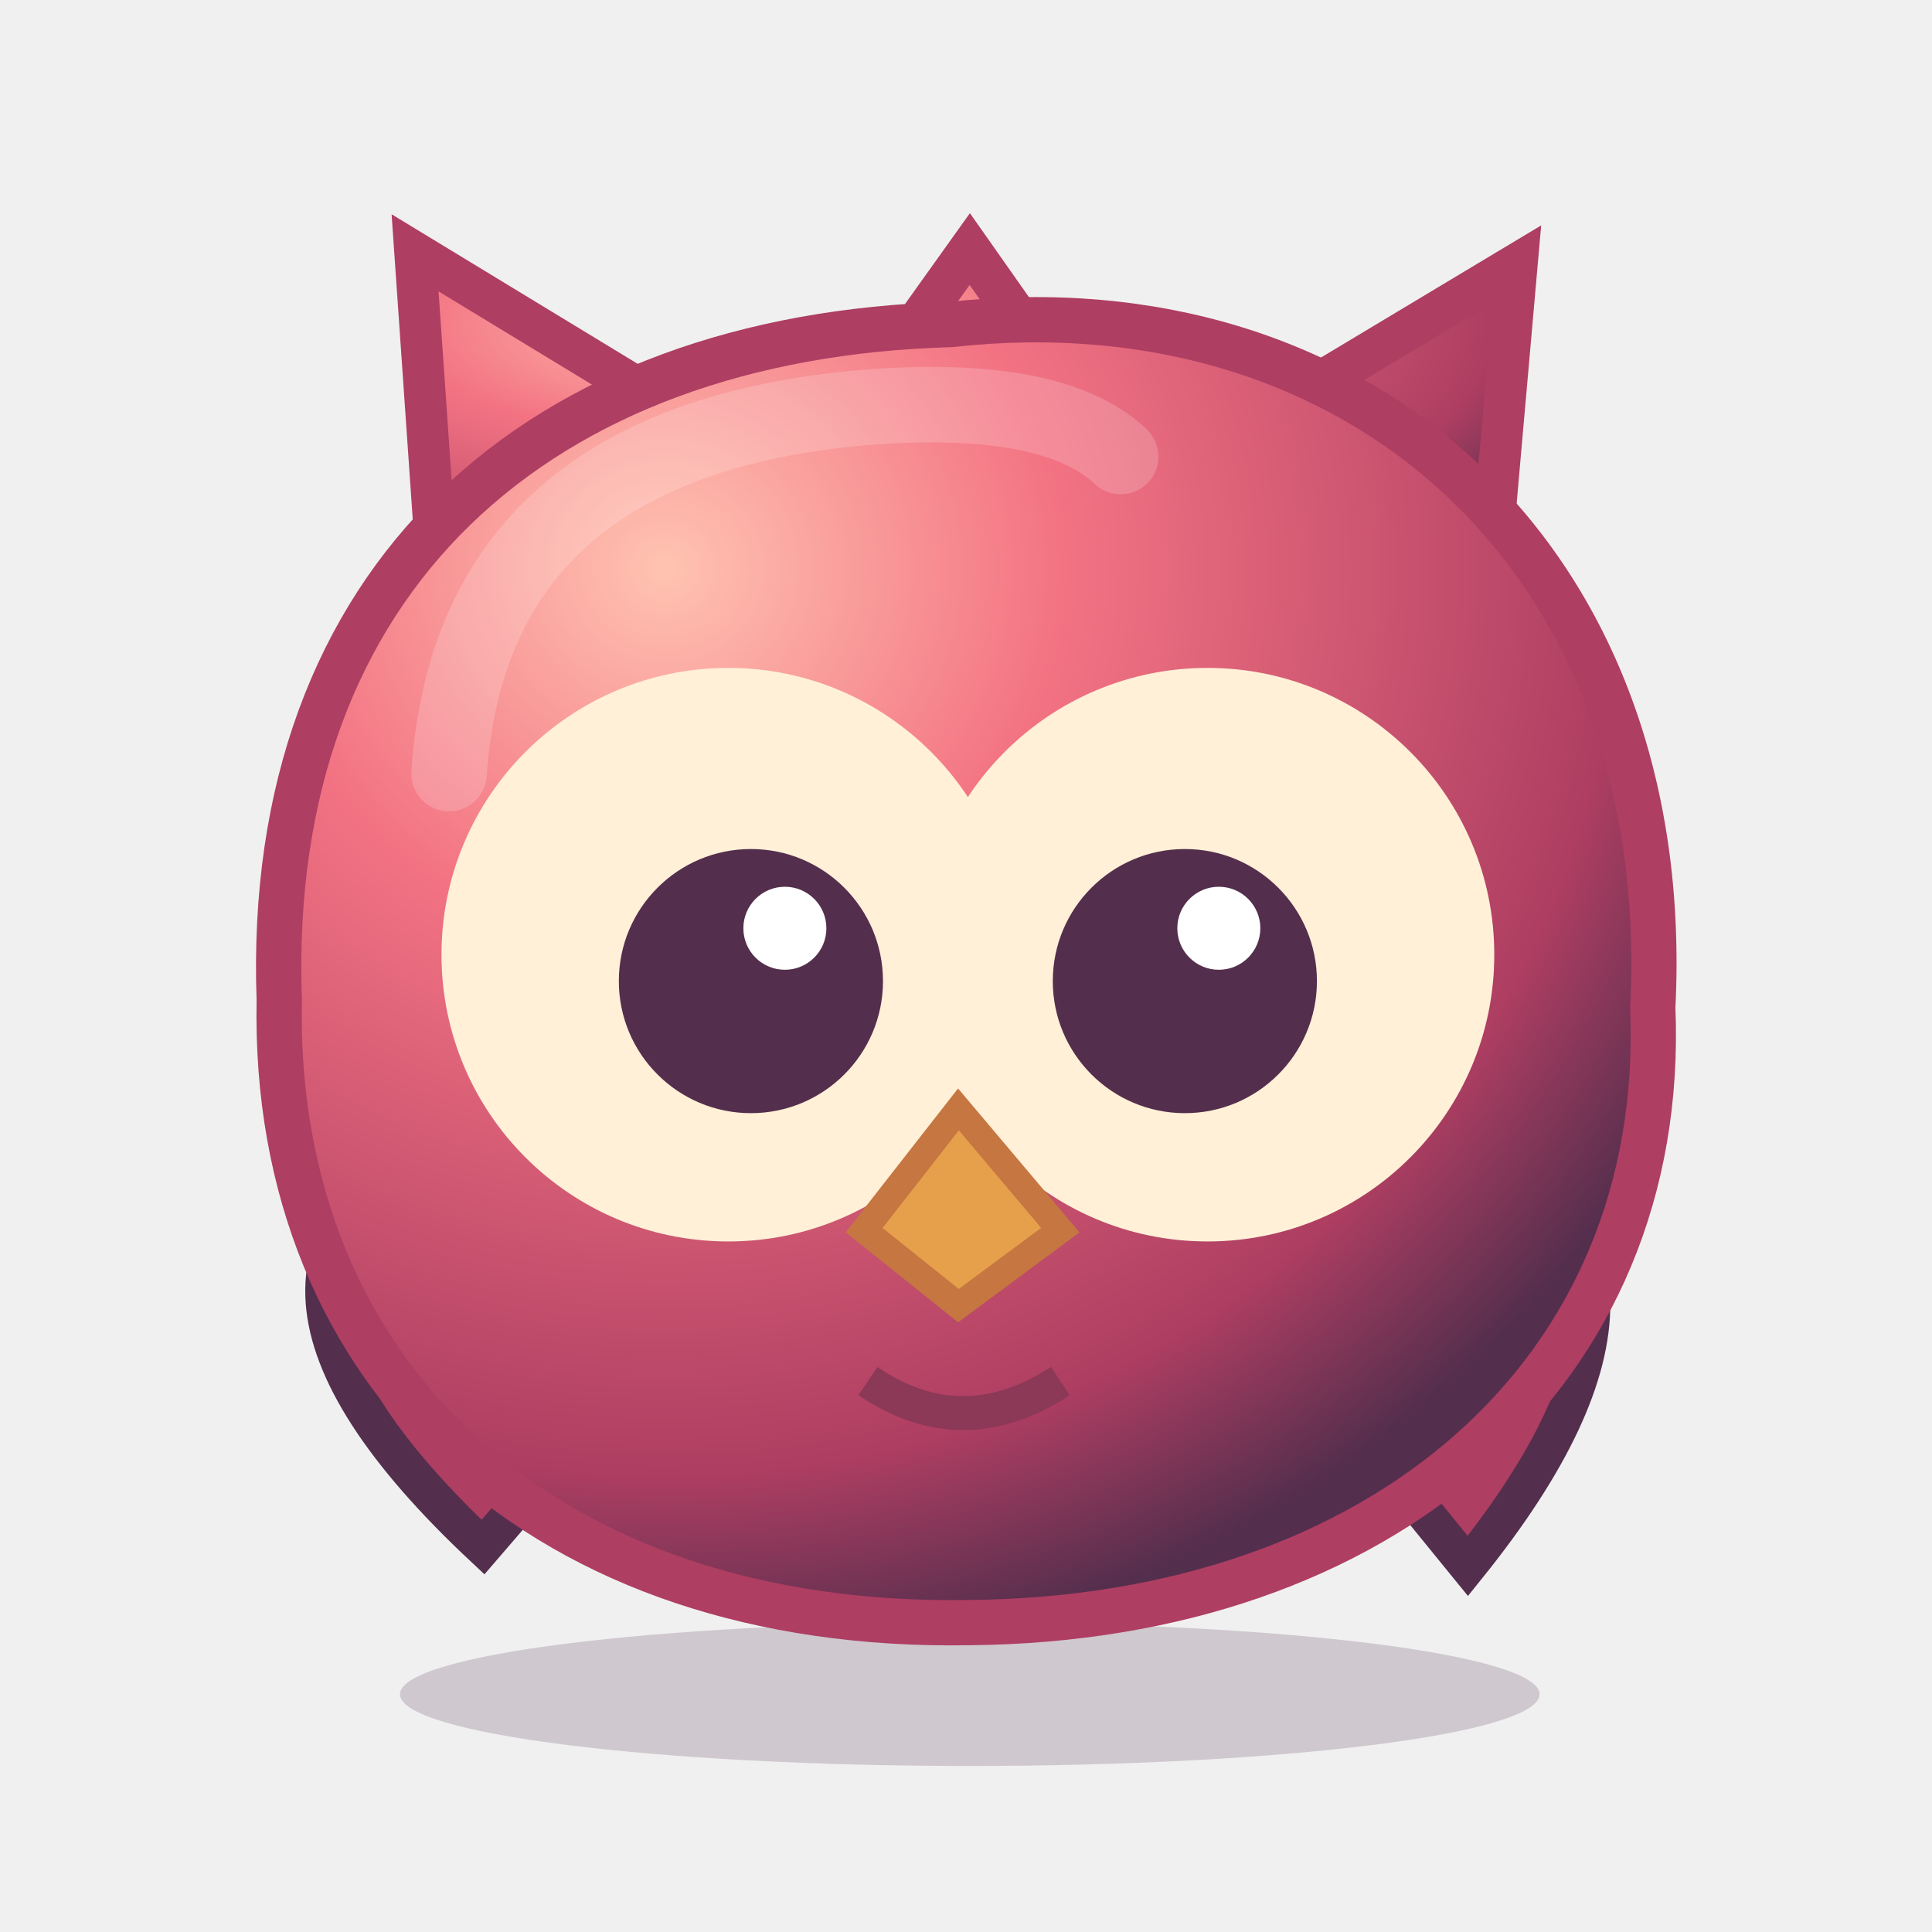
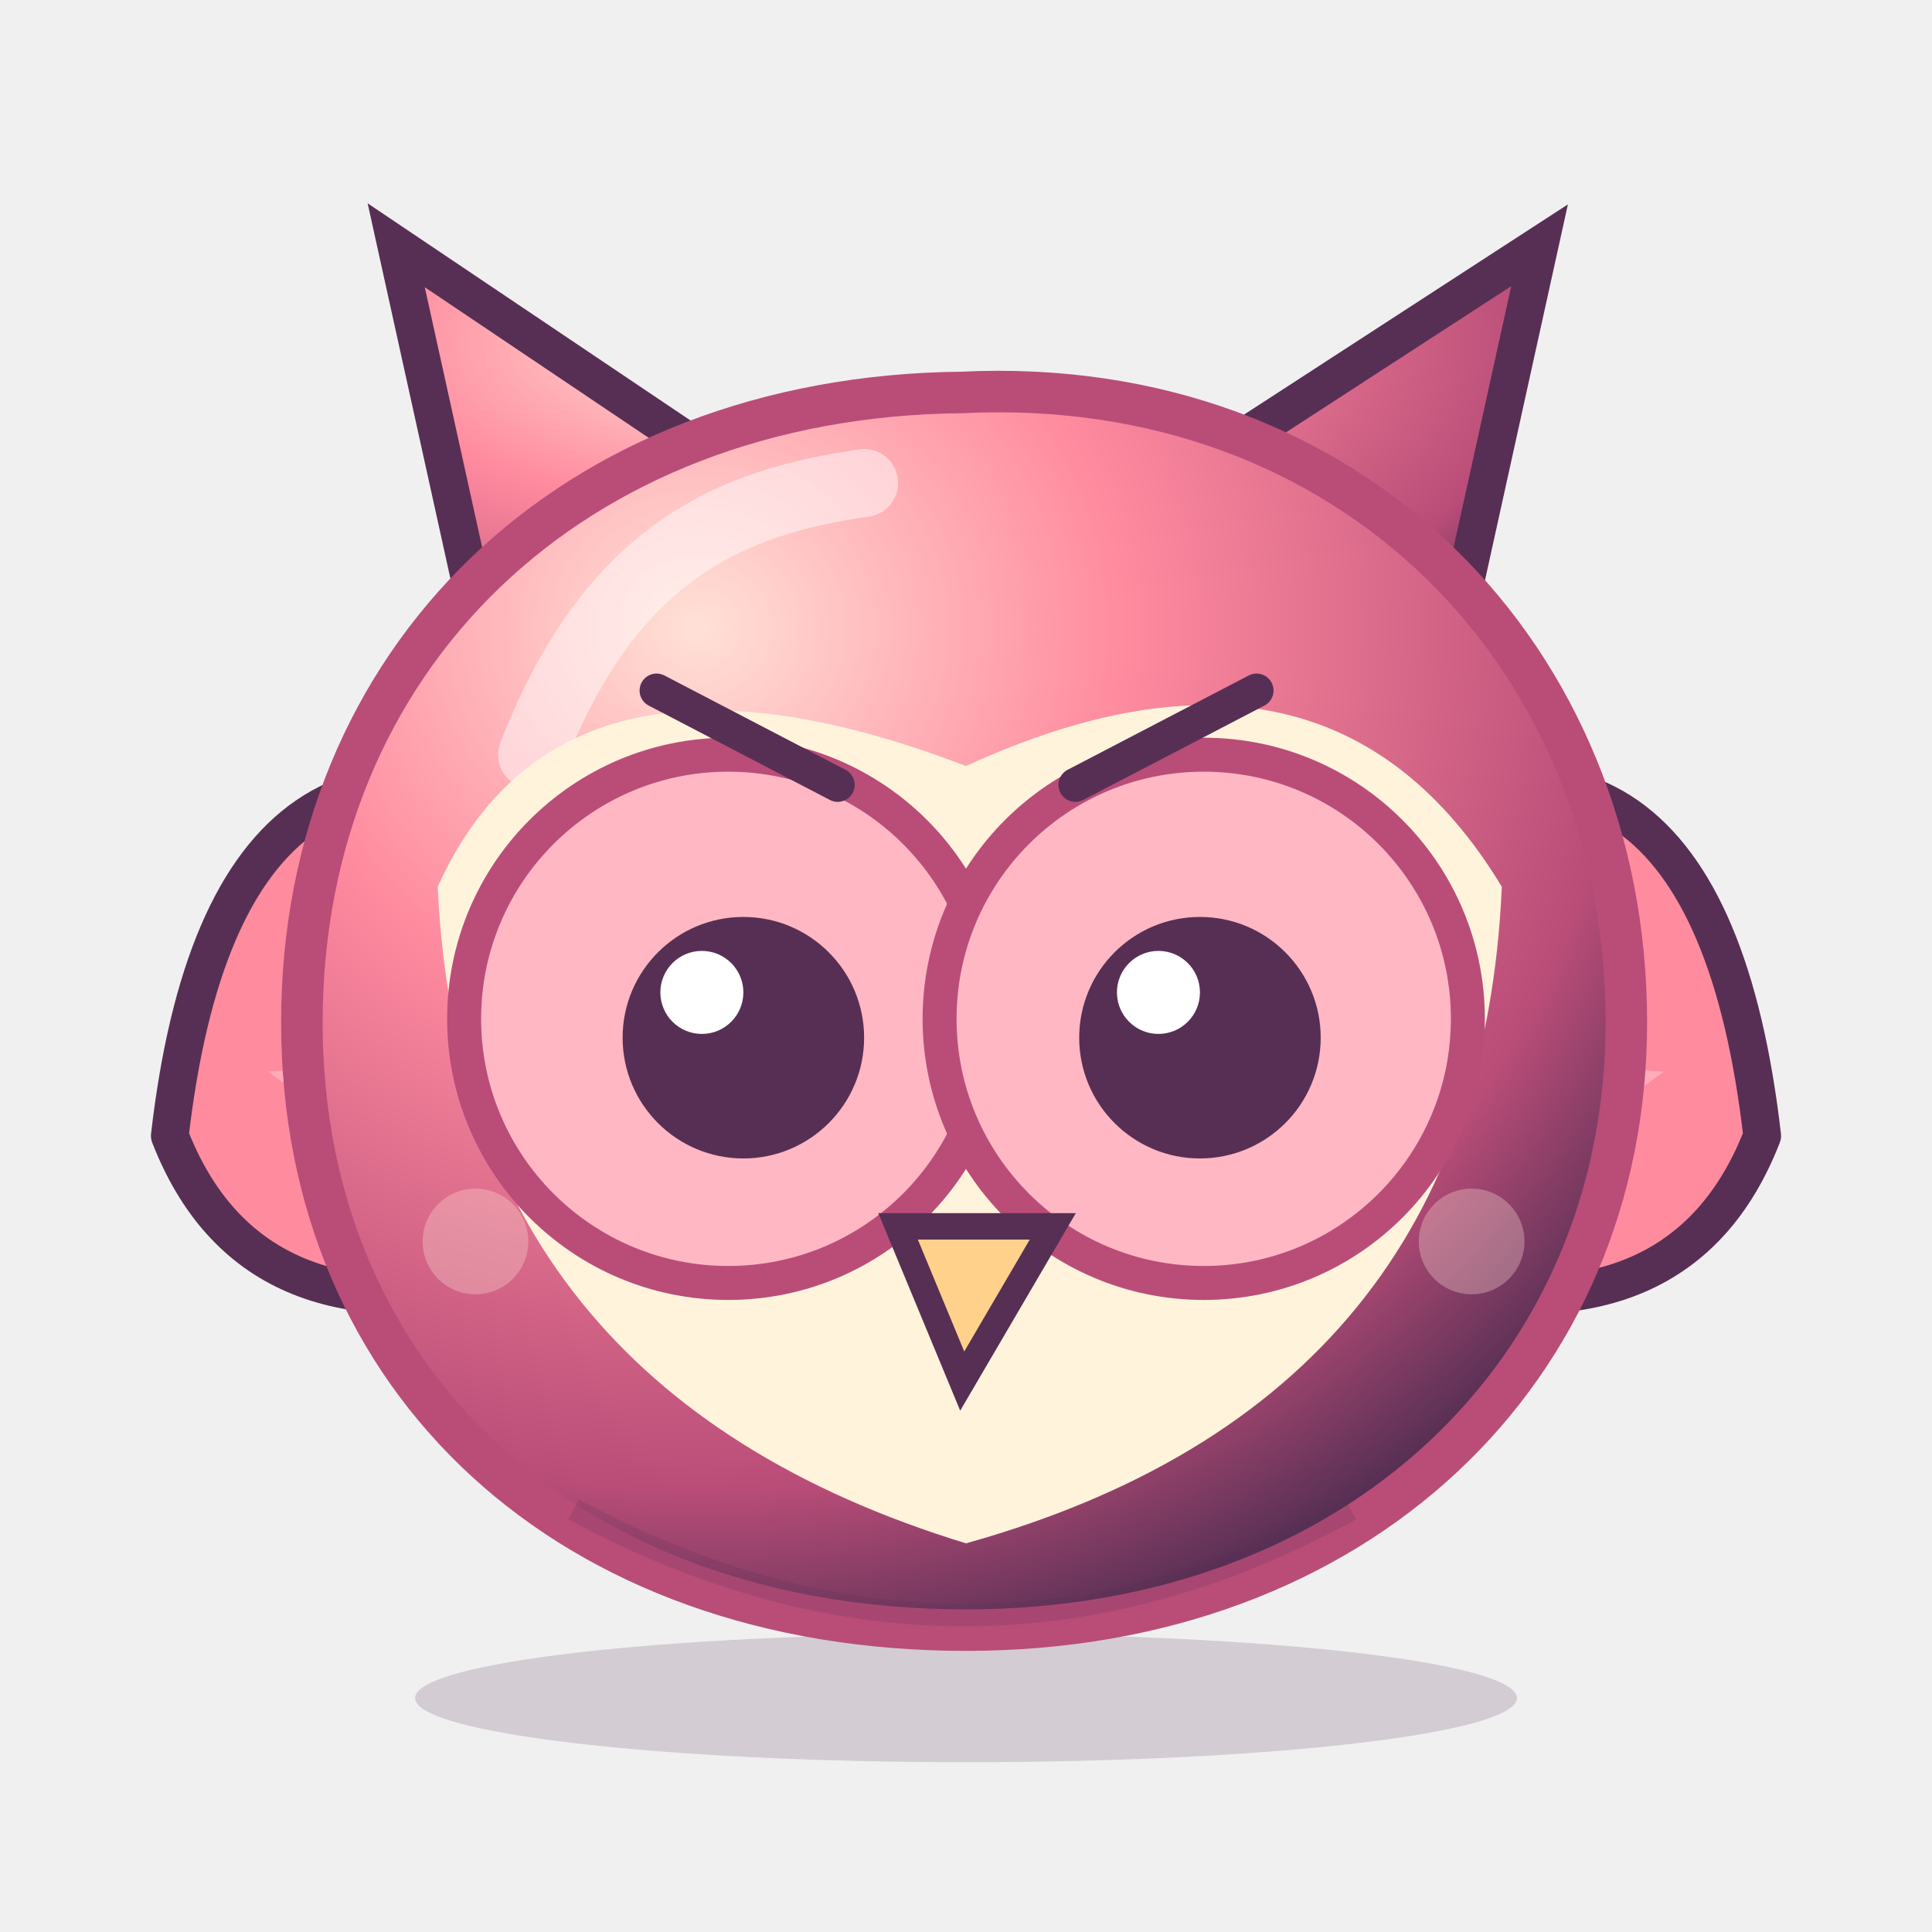
- <svg xmlns="http://www.w3.org/2000/svg" width="512" height="512" viewBox="0 0 512 512">
+ <svg xmlns="http://www.w3.org/2000/svg" width="256" height="256" viewBox="0 0 512 512">
  <defs>
-     <radialGradient id="body" cx="28%" cy="19%" r="85%">
-       <stop offset="0" stop-color="#FFC3B1" />
-       <stop offset=".34" stop-color="#F37383" />
-       <stop offset=".82" stop-color="#AE3E62" />
-       <stop offset="1" stop-color="#542E4D" />
+     <radialGradient id="coat" cx="30%" cy="19%" r="86%">
+       <stop stop-color="#FFE1D7" />
+       <stop offset=".37" stop-color="#FF8B9F" />
+       <stop offset=".81" stop-color="#B94D78" />
+       <stop offset="1" stop-color="#572F54" />
    </radialGradient>
-     <linearGradient id="shine" x1="0" y1="0" x2=".75" y2="1">
-       <stop stop-color="#FFFFFF" stop-opacity=".64" />
+     <radialGradient id="glow" cx="38%" cy="26%" r="68%">
+       <stop stop-color="#FFFFFF" stop-opacity=".34" />
      <stop offset="1" stop-color="#FFFFFF" stop-opacity="0" />
-     </linearGradient>
+     </radialGradient>
  </defs>
-   <ellipse cx="257" cy="449" rx="151" ry="19" fill="#542E4D" opacity=".21" />
-   <path d="M117 168L110 67 212 129 257 66 302 130 402 70 393 172" fill="url(#body)" stroke="#AE3E62" stroke-width="11" />
-   <path d="M120 300Q48 335 128 410L184 345M388 300Q455 333 389 415L332 345" fill="#AE3E62" stroke="#542E4D" stroke-width="10" />
-   <path d="M252 86C360 74 444 148 438 267C442 364 366 429 257 430C145 432 72 365 74 265C70 153 143 89 252 86Z" fill="url(#body)" stroke="#AE3E62" stroke-width="12" />
-   <path d="M119 205Q125 117 229 108Q279 104 297 121" fill="none" stroke="#FFFFFF" stroke-width="20" opacity=".18" stroke-linecap="round" />
-   <circle cx="193" cy="253" r="76" fill="#FFF0D7" />
-   <circle cx="320" cy="253" r="76" fill="#FFF0D7" />
-   <circle cx="199" cy="260" r="35" fill="#542E4D" />
-   <circle cx="314" cy="260" r="35" fill="#542E4D" />
-   <circle cx="208" cy="246" r="11" fill="#FFF" />
-   <circle cx="323" cy="246" r="11" fill="#FFF" />
-   <path d="M254 294L281 326 254 346 229 326Z" fill="#E6A04C" stroke="#C57641" stroke-width="7" />
-   <path d="M230 366Q255 383 281 366" stroke="#8C3857" stroke-width="9" fill="none" />
+   <ellipse cx="256" cy="450" rx="146" ry="17" fill="#572F54" opacity=".19" />
+   <path d="M135 201L105 65l113 76Q255 83 294 139L408 65l-30 136" fill="url(#coat)" stroke="#572F54" stroke-width="10" />
+   <path d="M160 222Q60 171 45 301Q66 355 135 340" fill="#FF8B9F" stroke="#572F54" stroke-width="10" stroke-linejoin="round" />
+   <path d="M128 280l-57 4 39 28" fill="#FFB7C3" opacity=".75" />
+   <path d="M354 222Q452 171 467 301Q446 355 377 340" fill="#FF8B9F" stroke="#572F54" stroke-width="10" stroke-linejoin="round" />
+   <path d="M384 280l57 4-39 28" fill="#FFB7C3" opacity=".75" />
+   <path d="M255 104C358 99 431 174 431 271C431 363 360 432 256 432C151 432 80 366 80 271C80 175 151 105 255 104Z" fill="url(#coat)" stroke="#B94D78" stroke-width="11" />
+   <path d="M141 200C162 146 194 133 229 128" stroke="#FFFFFF" stroke-opacity=".48" stroke-width="18" fill="none" stroke-linecap="round" />
+   <path d="M157 220L165 214" stroke="#FFFFFF" stroke-width="8" stroke-linecap="round" opacity=".55" />
+   <path d="M116 235Q149 162 256 203Q352 159 398 235Q392 371 256 409Q122 368 116 235Z" fill="#FFF3DC" />
+   <circle cx="193" cy="270" r="70" fill="#FFB7C3" stroke="#B94D78" stroke-width="9" />
+   <circle cx="319" cy="270" r="70" fill="#FFB7C3" stroke="#B94D78" stroke-width="9" />
+   <circle cx="197" cy="275" r="32" fill="#572F54" />
+   <circle cx="318" cy="275" r="32" fill="#572F54" />
+   <circle cx="186" cy="263" r="11" fill="white" />
+   <circle cx="307" cy="263" r="11" fill="white" />
+   <path d="M238 325l17 41 24-41Z" fill="#FFD18B" stroke="#572F54" stroke-width="7" />
+   <path d="M174 183l48 25m111-25-48 25" stroke="#572F54" stroke-width="9" stroke-linecap="round" />
+   <path d="M152 400Q256 456 358 400" stroke="#572F54" stroke-opacity=".18" stroke-width="6" fill="none" />
+   <circle cx="126" cy="329" r="14" fill="#FFE1D7" opacity=".32" />
+   <circle cx="390" cy="329" r="14" fill="#FFE1D7" opacity=".32" />
</svg>
